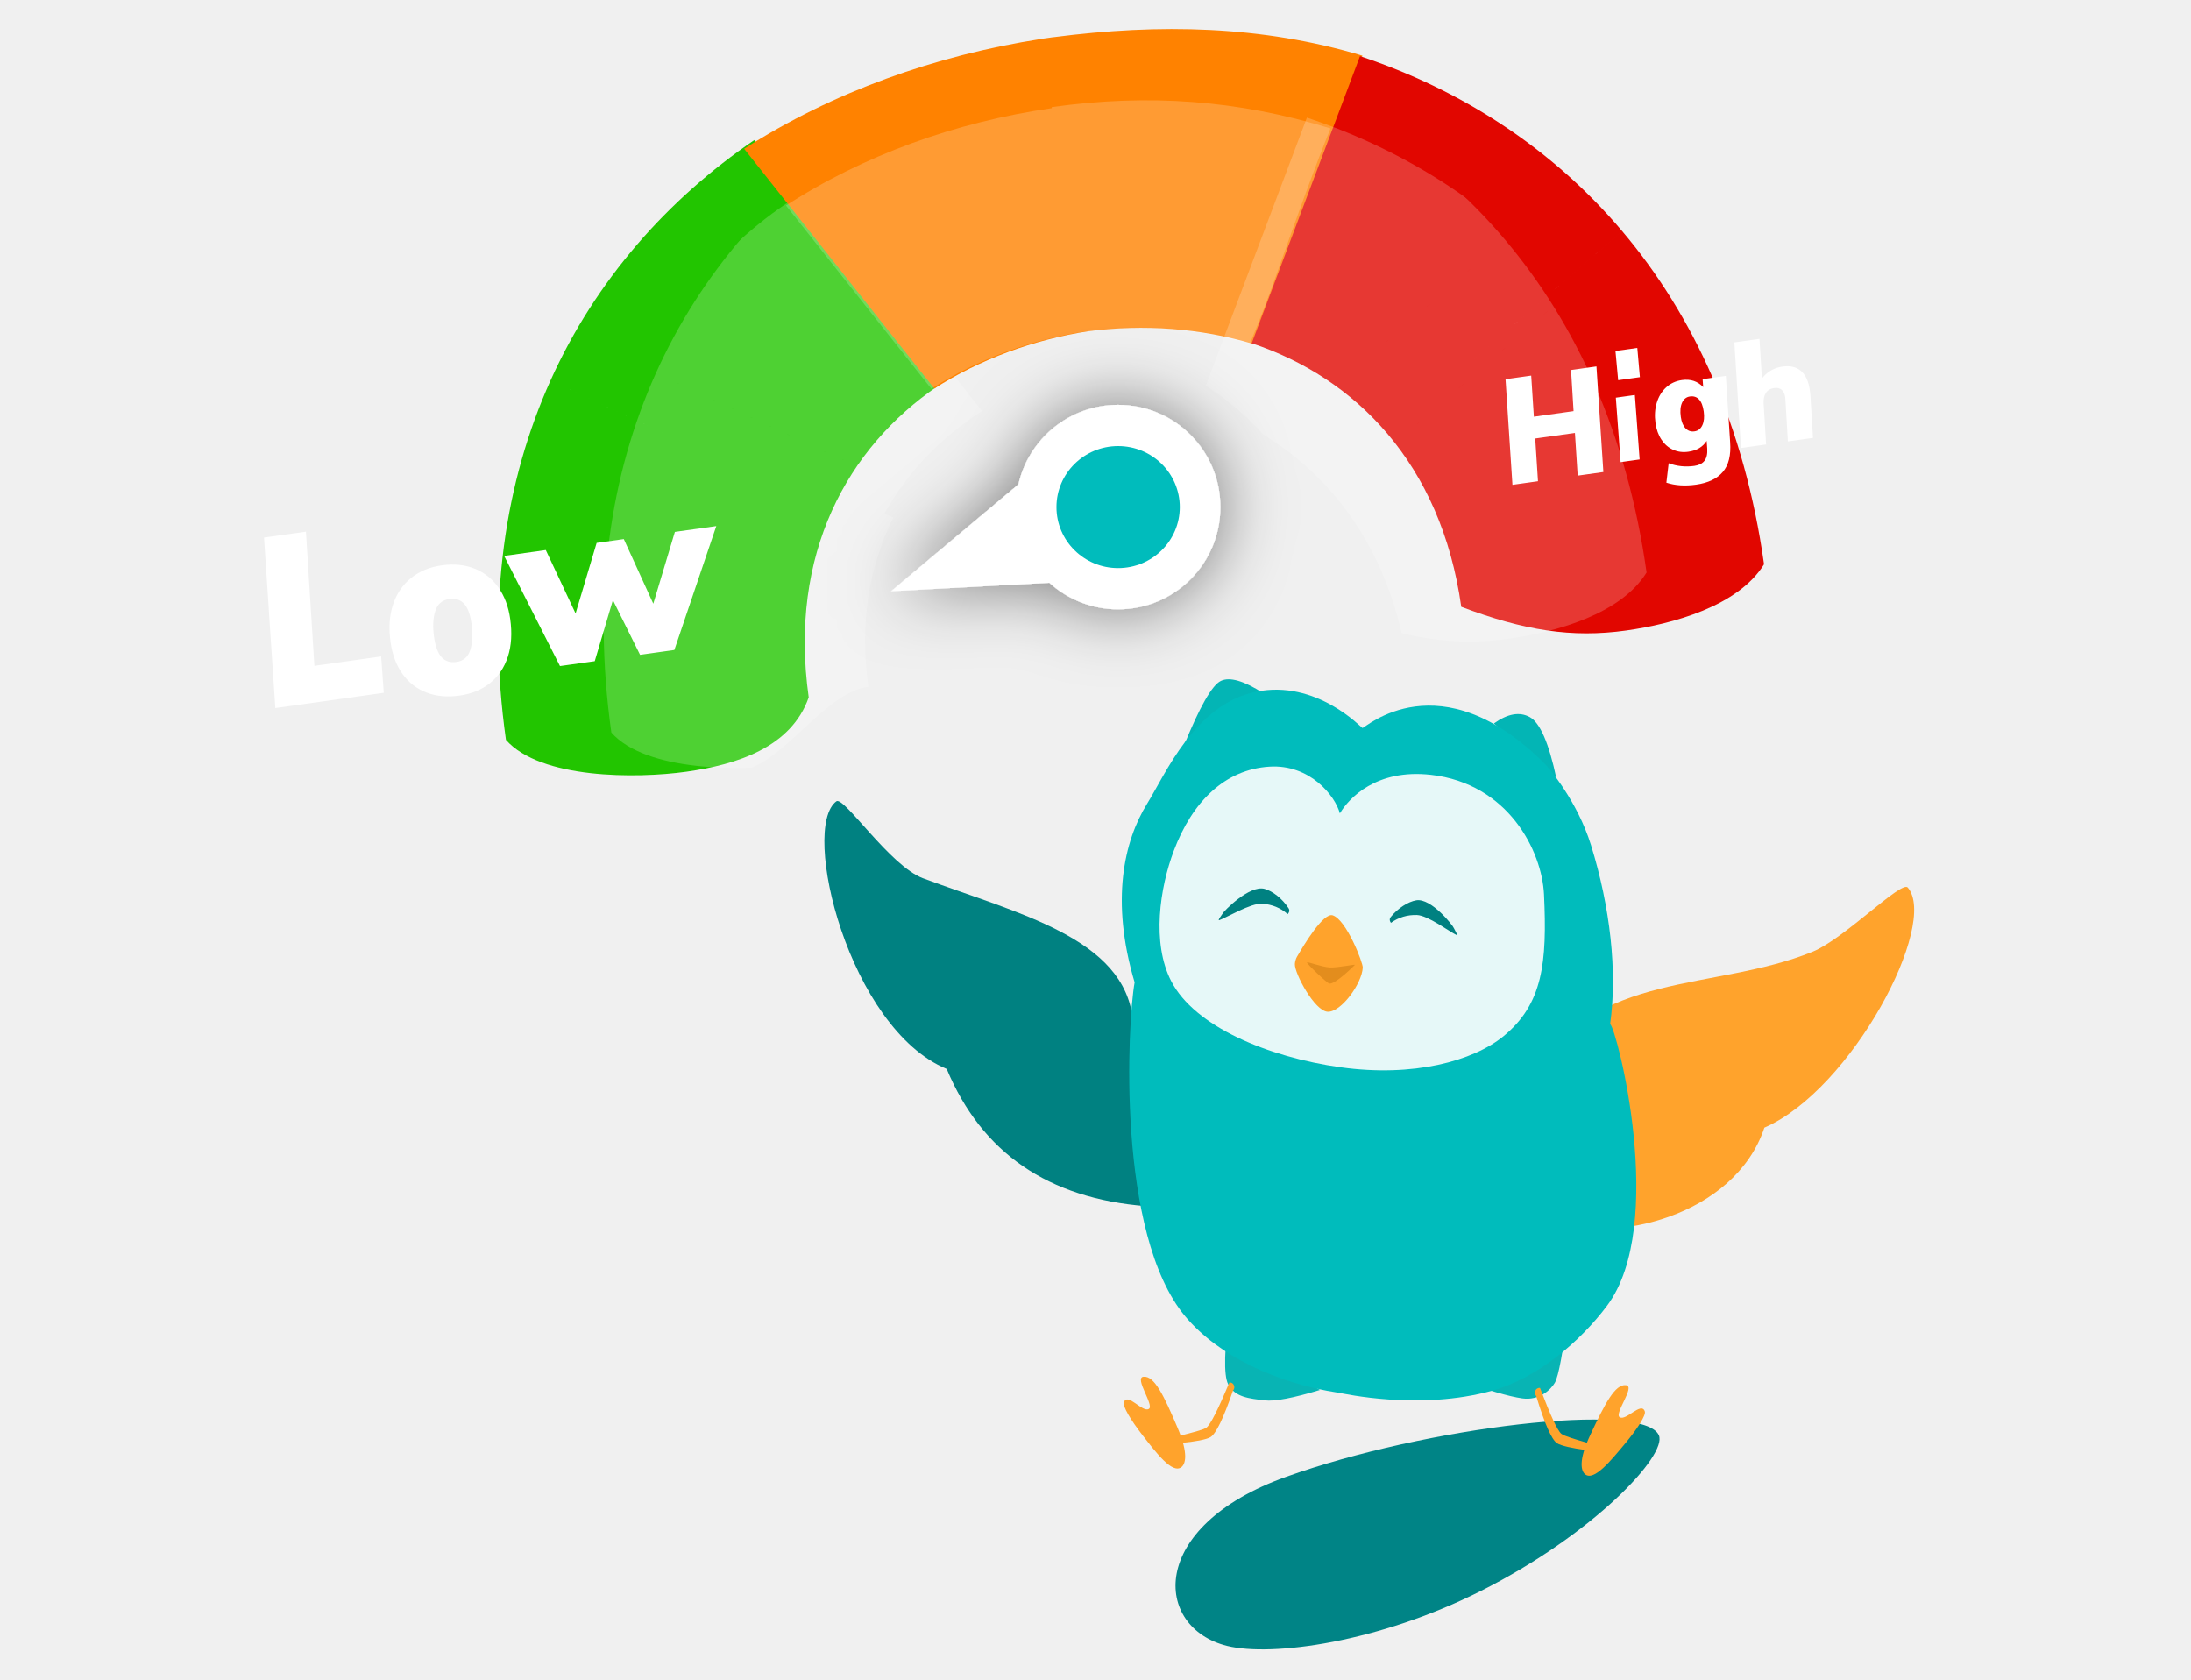
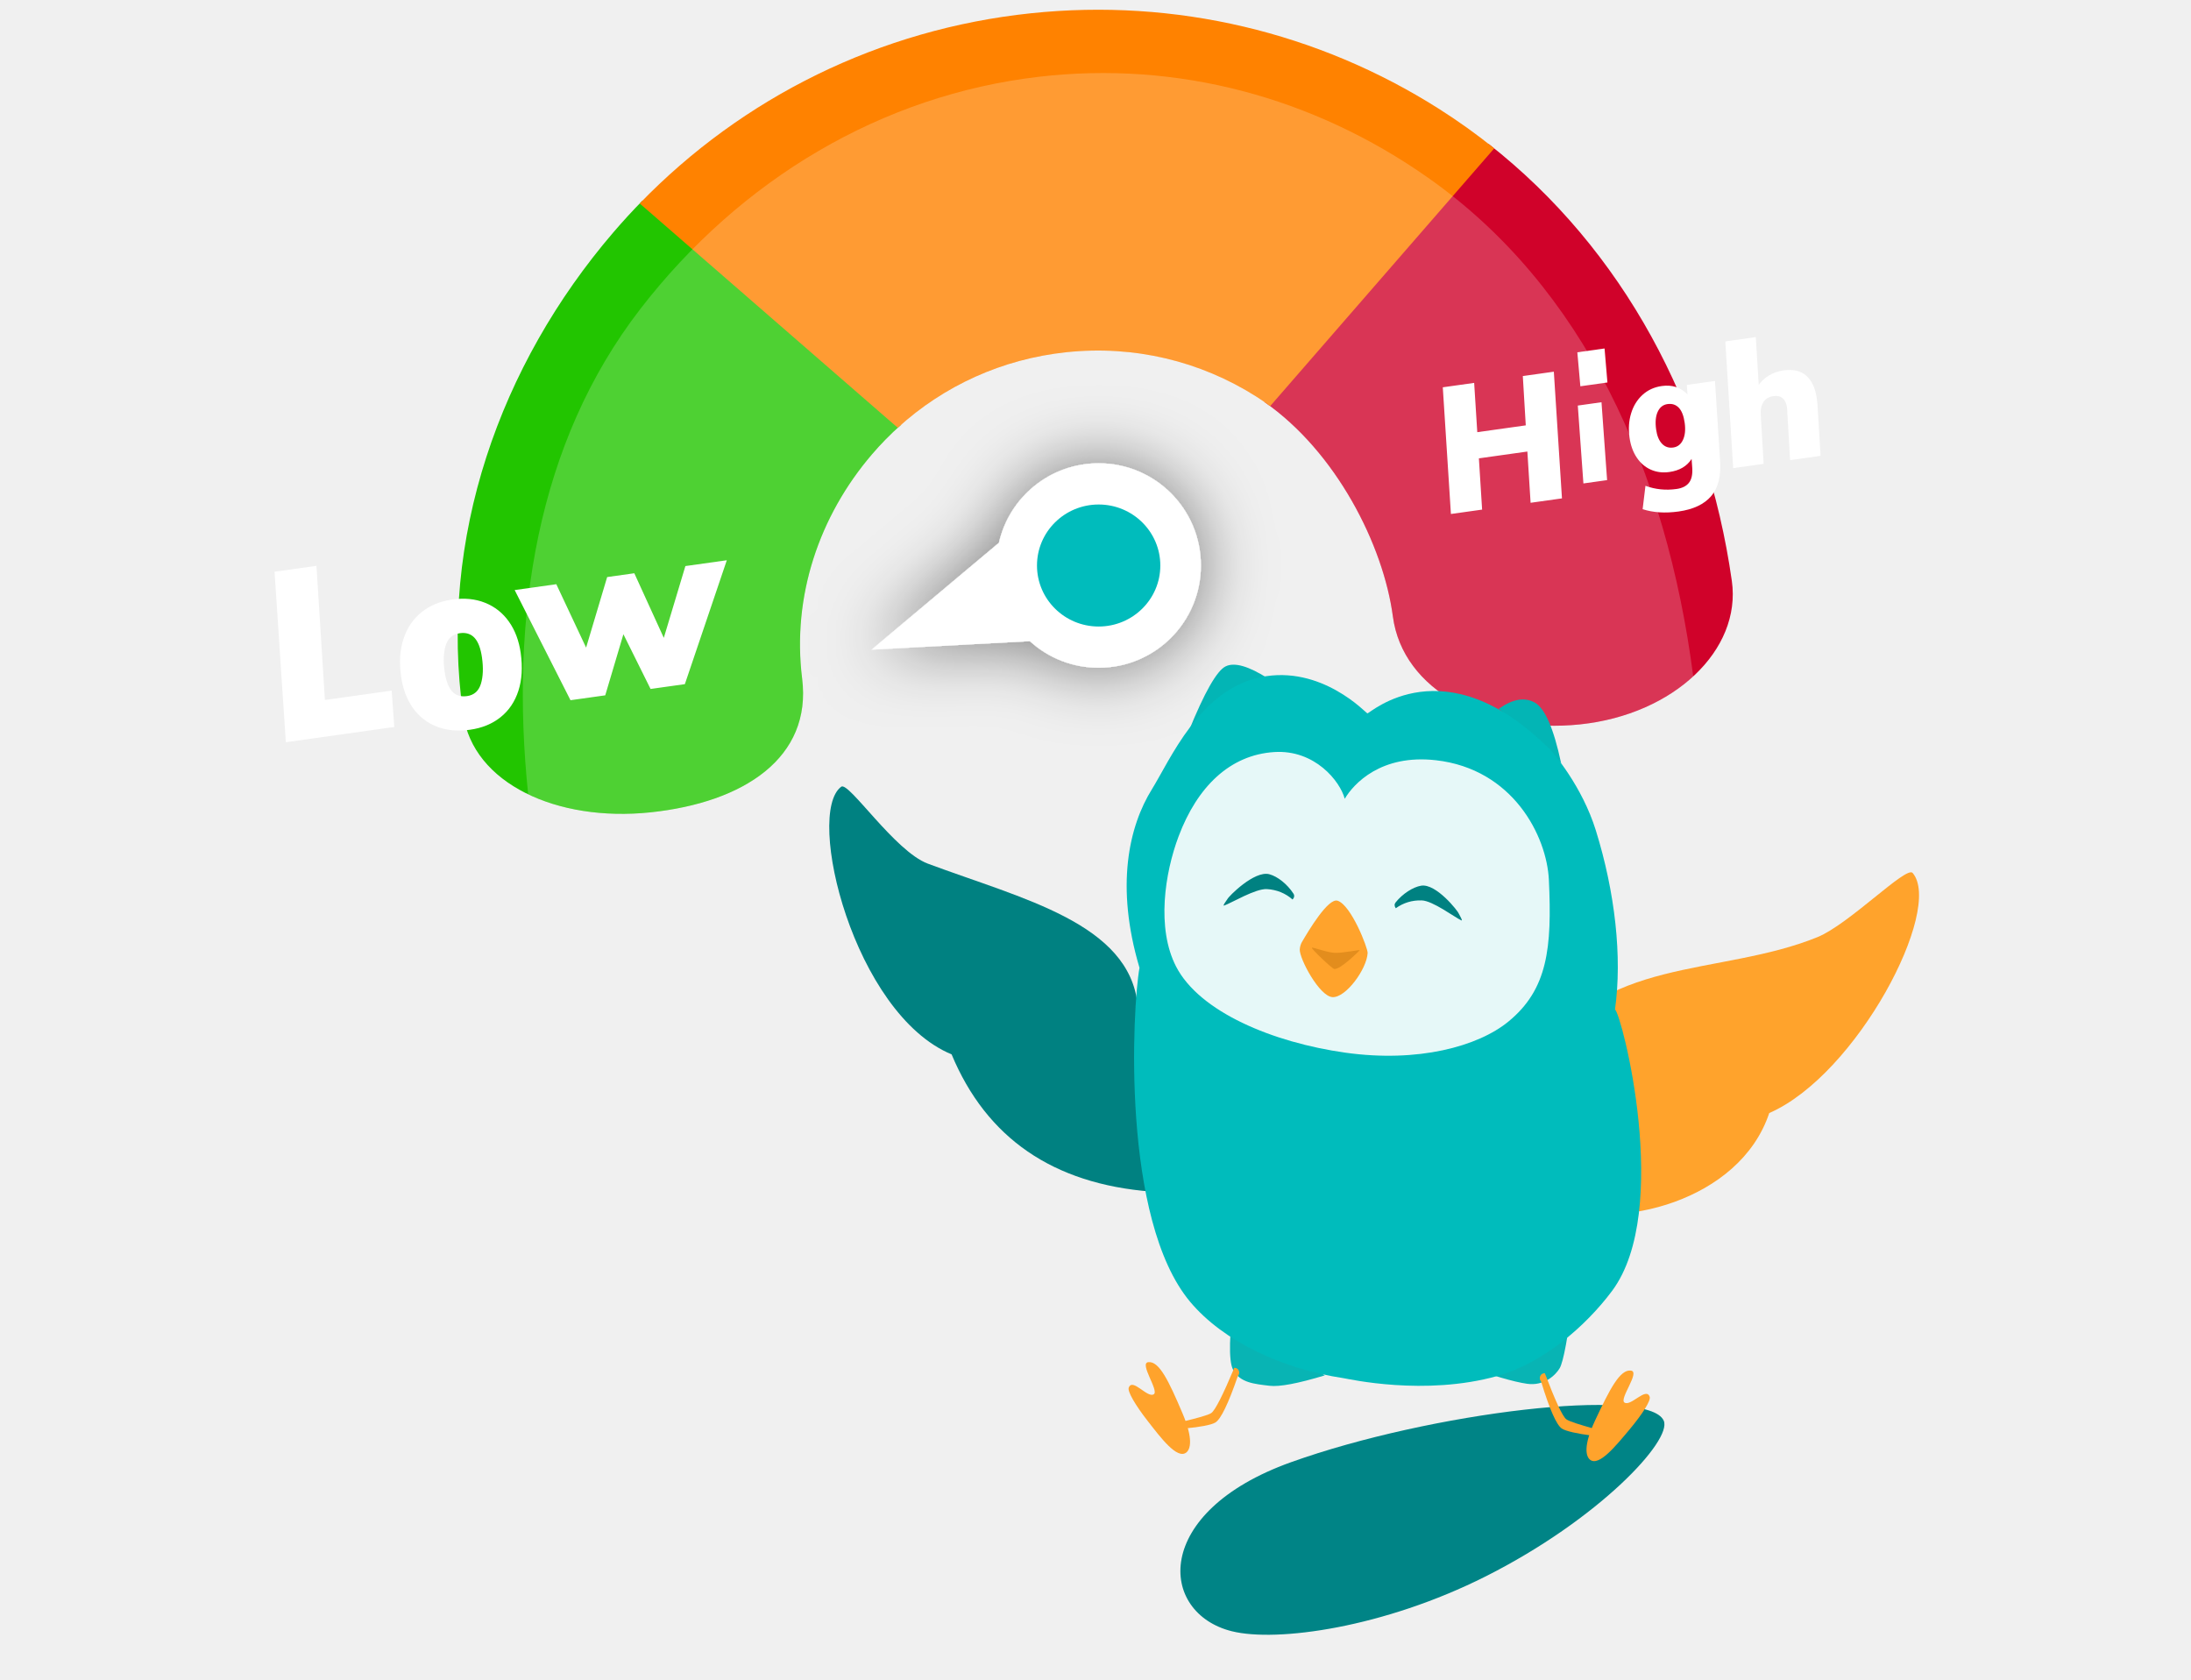
- <svg xmlns="http://www.w3.org/2000/svg" xmlns:xlink="http://www.w3.org/1999/xlink" width="450" height="345" viewBox="0 0 450 345">
+ <svg xmlns="http://www.w3.org/2000/svg" width="450" height="345" viewBox="0 0 450 345">
  <defs>
-     <path id="a" d="M86.93 50.312L33.872 84.594C27.607 74.66 18.835 67.212 8.809 62.245L39.044 6.943c19.328 9.576 36.24 23.938 48.32 43.088 12.08 19.15 19.328 43.087 19.328 71.812-5.898 8.938-25.363 11.627-35.815 11.627-10.48 0-21.986-1.959-26.979-11.627 0-14.9-3.76-27.316-10.025-37.25l53.491-34.562z" />
-     <path id="c" d="M68.574 69.802c-11.446.167-22.847 2.59-33.022 7.27C24.944 59.059 15.608 39.618 5 21.606 24.59 12.597 45.356 9.25 67.302 9.014V9c.39 0 .78.001 1.17.004C68.93 9 69.387 9 69.845 9v.019c22.036.322 43.984 4.838 63.574 13.847-10.607 18.013-21.215 36.193-31.822 54.206-10.175-4.68-21.577-7.103-33.023-7.27z" />
-     <path id="e" d="M81.483 84.604L27.99 50.041c12.08-19.15 28.993-33.512 48.32-43.087l30.235 55.301c-10.025 4.967-18.798 12.417-25.063 22.349zm0 0c-6.266 9.933-10.026 22.35-10.026 37.249-12.074 6.609-21.62 9.531-32.87 9.531-9.682 0-23.471-1.75-29.924-9.531 0-28.725 7.248-52.663 19.328-71.812l53.492 34.563z" />
-     <filter id="g" width="178.3%" height="225.6%" x="-39.1%" y="-62.8%" filterUnits="objectBoundingBox">
+     <filter id="a" width="178.3%" height="225.6%" x="-39.1%" y="-62.8%" filterUnits="objectBoundingBox">
      <feOffset in="SourceAlpha" result="shadowOffsetOuter1" />
      <feGaussianBlur in="shadowOffsetOuter1" result="shadowBlurOuter1" stdDeviation="7" />
      <feColorMatrix in="shadowBlurOuter1" result="shadowMatrixOuter1" values="0 0 0 0 0 0 0 0 0 0 0 0 0 0 0 0 0 0 0.5 0" />
      <feMerge>
        <feMergeNode in="shadowMatrixOuter1" />
        <feMergeNode in="SourceGraphic" />
      </feMerge>
    </filter>
  </defs>
  <g fill="none" fill-rule="evenodd">
-     <g transform="translate(87.443 23.818)">
-       <mask id="b" fill="#fff">
-         <use xlink:href="#a" />
-       </mask>
-       <use fill="#22C500" transform="scale(-1 1) rotate(8 0 -755.667)" xlink:href="#a" />
-       <path fill="#FFF" fill-opacity=".2" d="M44.903 85.15c-5.932-7.94-13.848-13.975-22.796-18.105l29.251-49.853c16.886 6.796 32.98 21.184 44.594 37.762l.127-.075c11.945 17.333 19.994 49.788 19.994 75.788-5.623 11.197-22.795 2.751-33.947 2.751-9.543 0-19.48-13.54-29.023-13.54 0-13.485-3.718-24.724-9.913-33.715l1.713-1.013z" mask="url(#b)" transform="scale(-1 1) rotate(8 0 -911.203)" />
+     <g fill-rule="nonzero">
+       <path fill="#D0022A" d="M305.744 29.565c27.585 21.632 44.853 53.858 49.951 89.75 2.02 14.223-11.925 27.445-31.15 29.466-19.224 2.02-36.446-6.926-38.466-22.15-1.948-14.674-11.64-33.81-26.397-44.077l46.062-52.99z" />
+       <path fill="#22C500" d="M184.988 87.312a61.613 61.613 0 0 0-5.882 5.987c-10.868 12.681-16.463 29.187-14.359 46.085 2.02 16.224-11.926 25.446-31.15 27.466-19.224 2.02-36.446-5.925-38.466-20.15-5.132-36.122 7.561-71.808 30.824-98.952 1.93-2.253 3.93-4.433 5.997-6.54l53.036 46.104z" />
+       <path fill="#FF8200" d="M260.876 83.412a47.363 47.363 0 0 0-2.874-1.974c-11.522-7.298-25.087-10.555-38.965-9.097-13.165 1.384-25.173 6.87-34.655 15.516l-52.995-46.069c21.147-21.823 49.35-35.807 80.333-39.063 29.698-3.121 59.014 3.917 83.738 19.577a125.405 125.405 0 0 1 11.435 8.174l-46.017 52.936z" />
+       <path fill="#FFF" fill-opacity=".2" d="M108.478 163.146c-3.8-36.492 1.82-72.21 23.026-99.673 20.642-26.733 49.685-43.95 81.871-47.705 28.35-3.307 56.335 4.15 79.937 20.743 31.968 22.475 48.955 60.012 54.454 102.413-5.629 5.179-13.79 8.866-23.22 9.857-19.225 2.02-36.447-6.926-38.467-22.15-2.02-15.224-12.378-35.25-28.077-45.193-11.522-7.298-25.087-10.555-38.965-9.097-15.747 1.656-29.837 9.18-39.93 20.958-10.869 12.681-16.464 29.187-14.36 46.085 2.02 16.224-11.926 25.446-31.15 27.466-9.353.983-18.233-.393-25.119-3.704z" />
    </g>
-     <g transform="translate(150.017 -1.44)">
-       <mask id="d" fill="#fff">
-         <use xlink:href="#c" />
-       </mask>
-       <use fill="#FF8200" transform="scale(-1 1) rotate(8 0 -946.708)" xlink:href="#c" />
-       <path fill="#FFF" fill-opacity=".2" d="M69.967 77.935l.001.776c-10.435 0-20.87 2.174-30.145 6.523C30.5 69.093 22.293 51.67 12.968 35.53c17.883-8.384 35.98-12.305 56.098-12.305v.218c19.856.088 39.686 4.133 57.336 12.425-9.305 16.14-18.61 32.432-27.916 48.574-8.792-4.131-18.629-6.3-28.519-6.507z" mask="url(#d)" transform="scale(-1 1) rotate(8 0 -942.313)" />
+     <path fill="#FFF" d="M33.093 37.179L.594 38.917l26.14-21.938C28.855 7.623 37.22.637 47.217.637c11.598 0 21 9.402 21 21s-9.402 21-21 21a20.923 20.923 0 0 1-14.123-5.458z" filter="url(#a)" transform="translate(178.432 94.515)" />
+     <path fill="#FFF" fill-rule="nonzero" d="M58.707 152.446l-2.32-35.018 8.61-1.21 1.735 27.555 13.712-1.927.538 7.47-22.275 3.13zm37.81-2.559c-2.52.354-4.785.141-6.798-.639-2.014-.78-3.651-2.059-4.913-3.836-1.262-1.778-2.073-3.945-2.432-6.5-.407-2.893-.24-5.463.503-7.71.741-2.249 1.974-4.068 3.697-5.46 1.723-1.39 3.83-2.26 6.318-2.61 2.49-.35 4.734-.126 6.735.674 2 .799 3.632 2.087 4.894 3.864 1.262 1.778 2.07 3.928 2.425 6.45.411 2.926.254 5.512-.473 7.758-.727 2.245-1.946 4.054-3.657 5.426-1.71 1.373-3.81 2.234-6.3 2.583zm-.592-6.915c1.433-.201 2.379-1.033 2.837-2.494.457-1.461.535-3.265.234-5.41-.265-1.882-.773-3.232-1.524-4.053-.751-.82-1.764-1.14-3.038-.961-1.46.205-2.42 1.03-2.88 2.475-.46 1.444-.543 3.207-.25 5.286.273 1.948.787 3.34 1.54 4.176.754.837 1.78 1.164 3.081.981zm44.844-26.706l8.507-1.195-8.616 25.447-7.042.99-5.58-11.24-3.73 12.548-7.136 1.002-11.468-22.624 8.554-1.202 6.119 13.023 4.325-14.49 5.576-.784 6.058 13.27 4.433-14.745z" />
+     <ellipse cx="225.648" cy="116.152" fill="#00BCBC" rx="12.665" ry="12.531" />
+     <path fill="#FFF" fill-rule="nonzero" d="M312.764 77.239l6.372-.896 1.669 26.021-6.442.905-.663-10.527-9.958 1.4.663 10.527-6.407.9-1.669-26.02 6.442-.906.641 10.124 9.959-1.4-.607-10.128zm12.445 22.057L324.058 83.3l4.866-.684 1.152 15.996-4.867.684zm-1.247-26.938l5.589-.785.591 6.985-5.559.782-.621-6.982zm28.271 5.886l1.046 16.36c.228 3.182-.38 5.614-1.826 7.295-1.445 1.681-3.676 2.734-6.693 3.158-2.759.387-5.22.229-7.386-.476l.579-4.797c2.039.746 4.168.963 6.388.65 1.142-.16 1.985-.577 2.527-1.252.543-.675.776-1.675.7-3.002l-.138-1.916c-.955 1.495-2.478 2.39-4.568 2.683-1.38.194-2.65.032-3.81-.485-1.16-.517-2.123-1.344-2.887-2.48-.764-1.137-1.26-2.51-1.486-4.12-.249-1.772-.14-3.424.326-4.956.466-1.532 1.244-2.797 2.334-3.795 1.09-.998 2.412-1.606 3.964-1.824 2.133-.3 3.895.274 5.286 1.72l-.143-1.95 5.787-.813zm-8.583 13.674c.919-.129 1.59-.658 2.016-1.587.426-.929.54-2.095.343-3.5-.201-1.428-.605-2.458-1.21-3.089-.606-.63-1.378-.88-2.315-.748-.919.129-1.59.658-2.017 1.587-.425.93-.532 2.146-.32 3.65.179 1.278.578 2.245 1.197 2.9.619.654 1.388.916 2.306.787zm22.688-15.845c1.936-.272 3.48.088 4.63 1.08 1.15.991 1.879 2.571 2.183 4.74.072.513.117.912.133 1.195l.635 10.541-6.26.88-.6-10.297-.04-.53c-.121-.862-.416-1.493-.883-1.89-.467-.399-1.093-.543-1.877-.433-.945.133-1.64.546-2.083 1.239-.444.692-.625 1.58-.543 2.662l.596 10.012-6.26.88-1.613-26.03 6.26-.879.601 9.797c.55-.767 1.265-1.414 2.143-1.942.878-.528 1.87-.87 2.978-1.025z" />
+     <path fill="#008486" d="M341.707 291.798c-3.127-7.083-47.826-1.754-76.543 8.524-28.717 10.278-27.19 31.001-12.139 34.73 9.249 2.29 31.18-.732 52.123-11.28 23.185-11.676 38.347-27.926 36.56-31.974z" />
+     <path fill="#03B5B5" d="M260.452 139.365c-3.994-2.55-6.9-3.386-8.716-2.504-1.817.882-4.36 5.357-7.63 13.424l16.346-10.92zM320.638 156.778c-1.53-7.18-3.343-11.342-5.44-12.49-2.095-1.147-4.554-.711-7.377 1.308l12.817 11.182z" />
+     <path fill="#08B4B4" d="M300.364 280.325c6.097 2.205 10.53 3.504 13.296 3.897 3.455.49 5.831-1.76 6.674-3.2.778-1.328 1.72-6.46 2.826-15.395l-22.796 14.698z" />
+     <g fill="#FFA32C">
+       <path d="M317.29 282.054c2.138 5.644 3.597 8.788 4.379 9.432 1.171.966 9.984 2.874 9.728 3.445-.256.57-8.996-.388-10.636-1.527-1.094-.76-2.507-3.972-4.239-9.637-.286-.381-.344-.762-.174-1.143.171-.38.485-.57.943-.57z" />
+       <path d="M334.988 281.513c1.935.279-2.46 5.781-1.356 6.554 1.29.903 4.493-3.301 5.192-1.16.248.756-1.425 3.461-4.182 6.75-2.743 3.272-6.256 7.642-8.081 6.148-.818-.67-1.432-2.744 1.046-8.047 3.05-6.529 5.149-10.566 7.381-10.245z" />
    </g>
-     <g transform="translate(248.904 1.368)">
-       <mask id="f" fill="#fff">
-         <use xlink:href="#e" />
-       </mask>
-       <use fill="#E10600" transform="scale(-1 1) rotate(8 0 -754.619)" xlink:href="#e" />
-       <path fill="#FFF" fill-opacity=".2" d="M69.915 97.283L16.424 62.719c12.08-19.15 28.992-33.512 48.32-43.087L94.98 74.934C84.953 79.9 76.18 87.35 69.915 97.283zM59.89 134.53H-2.904c0-28.724 7.247-52.662 19.328-71.812l53.491 34.564c-6.266 9.933-10.025 22.35-10.025 37.248z" mask="url(#f)" transform="scale(-1 1) rotate(8 0 -581.28)" />
+     <path fill="#08B4B4" d="M253.62 265.084c-1.187 8.962-1.315 14.362-.386 16.201 1.393 2.758 4.468 2.972 7.513 3.345 2.03.249 5.813-.463 11.348-2.137-4.945-2.88-8.411-5.2-10.397-6.956-1.986-1.756-4.679-5.24-8.079-10.453z" />
+     <g fill="#FFA32C">
+       <path d="M253.513 280.932c-2.333 5.566-3.901 8.657-4.704 9.273-1.205.925-10.079 2.524-9.843 3.103.236.58 9.004-.073 10.683-1.154 1.12-.721 2.644-3.882 4.572-9.484.3-.37.371-.75.214-1.135-.158-.387-.465-.588-.922-.603z" />
+       <path d="M235.845 279.774c-1.944.21 2.257 5.863 1.127 6.597-1.32.857-4.375-3.456-5.149-1.341-.273.748 1.303 3.51 3.945 6.893 2.627 3.365 5.985 7.855 7.861 6.425.84-.64 1.526-2.692-.765-8.078-2.82-6.632-4.776-10.74-7.019-10.496z" />
    </g>
-     <path fill="#FFF" d="M33.093 37.179L.594 38.917l26.14-21.938C28.855 7.623 37.22.637 47.217.637c11.598 0 21 9.402 21 21s-9.402 21-21 21a20.923 20.923 0 0 1-14.123-5.458z" filter="url(#g)" transform="translate(182.432 82.515)" />
-     <path fill="#FFF" fill-rule="nonzero" d="M56.547 145.43l-2.32-35.018 8.61-1.21 1.735 27.555 13.712-1.927.539 7.47-22.276 3.13zm37.81-2.558c-2.519.354-4.785.14-6.798-.64-2.014-.78-3.651-2.059-4.913-3.836-1.262-1.778-2.073-3.944-2.432-6.5-.407-2.893-.24-5.463.503-7.71.741-2.248 1.974-4.068 3.697-5.459s3.83-2.261 6.318-2.611c2.49-.35 4.734-.125 6.735.674 2 .799 3.632 2.087 4.894 3.865 1.262 1.777 2.07 3.927 2.425 6.45.411 2.925.254 5.511-.473 7.757-.727 2.246-1.946 4.055-3.657 5.427-1.71 1.372-3.81 2.233-6.3 2.583zm-.592-6.916c1.433-.201 2.379-1.032 2.837-2.494.457-1.46.535-3.264.234-5.41-.265-1.881-.772-3.232-1.524-4.052-.751-.82-1.764-1.141-3.037-.962-1.46.205-2.42 1.03-2.88 2.475-.46 1.445-.544 3.207-.252 5.286.274 1.948.788 3.34 1.541 4.177.754.836 1.78 1.163 3.081.98zm44.844-26.706l8.507-1.195-8.616 25.447-7.042.99-5.579-11.239-3.73 12.547-7.136 1.003-11.469-22.624 8.554-1.203L118.217 126l4.325-14.491 5.576-.784 6.058 13.27 4.433-14.745z" />
-     <g>
-       <path fill="#008486" d="M340.707 294.798c-3.127-7.083-47.826-1.754-76.543 8.524-28.717 10.278-27.19 31.001-12.139 34.73 9.249 2.29 31.18-.732 52.123-11.28 23.185-11.676 38.347-27.926 36.56-31.974z" />
-       <path fill="#03B5B5" d="M259.452 142.365c-3.994-2.55-6.9-3.386-8.716-2.504-1.817.882-4.36 5.357-7.63 13.424l16.346-10.92zM319.638 159.778c-1.53-7.18-3.343-11.342-5.44-12.49-2.095-1.147-4.554-.711-7.377 1.308l12.817 11.182z" />
-       <path fill="#08B4B4" d="M299.364 283.325c6.097 2.205 10.53 3.504 13.296 3.897 3.455.49 5.831-1.76 6.674-3.2.778-1.328 1.72-6.46 2.826-15.395l-22.796 14.698z" />
-       <g fill="#FFA32C">
-         <path d="M316.29 285.054c2.138 5.644 3.597 8.788 4.379 9.432 1.171.966 9.984 2.874 9.728 3.445-.256.57-8.996-.388-10.636-1.527-1.094-.76-2.507-3.972-4.239-9.637-.286-.381-.344-.762-.174-1.143.171-.38.485-.57.943-.57z" />
-         <path d="M333.988 284.513c1.935.279-2.46 5.781-1.356 6.554 1.29.903 4.493-3.301 5.192-1.16.248.756-1.425 3.461-4.182 6.75-2.743 3.272-6.256 7.642-8.081 6.148-.818-.67-1.432-2.744 1.046-8.047 3.05-6.529 5.149-10.566 7.381-10.245z" />
-       </g>
-       <path fill="#08B4B4" d="M252.62 268.084c-1.187 8.962-1.315 14.362-.386 16.201 1.393 2.758 4.468 2.972 7.513 3.345 2.03.249 5.813-.463 11.348-2.137-4.945-2.88-8.411-5.2-10.397-6.956-1.986-1.756-4.679-5.24-8.079-10.453z" />
-       <g fill="#FFA32C">
-         <path d="M252.513 283.932c-2.333 5.566-3.901 8.657-4.704 9.273-1.205.925-10.079 2.524-9.843 3.103.236.58 9.004-.073 10.683-1.154 1.12-.721 2.644-3.882 4.572-9.484.3-.37.371-.75.214-1.135-.158-.387-.465-.588-.922-.603z" />
-         <path d="M234.845 282.774c-1.944.21 2.257 5.863 1.127 6.597-1.32.857-4.375-3.456-5.149-1.341-.273.748 1.303 3.51 3.945 6.893 2.627 3.365 5.985 7.855 7.861 6.425.84-.64 1.526-2.692-.765-8.078-2.82-6.632-4.776-10.74-7.019-10.496z" />
-       </g>
-       <path fill="#008181" d="M232.673 209.528c-1.673-16.928-23.68-21.891-43.115-29.144-6.787-2.532-16.248-16.933-17.779-15.8-7.46 5.526 2.568 46.66 22.666 54.975 7.174 17.21 20.835 26.604 40.985 28.182-1.626-23.327-2.545-36.065-2.757-38.213z" />
-       <path fill="#FFA32C" d="M315.561 220.695c11.507-21.383 36.685-17.047 56.723-25.218 6.5-2.65 18.243-14.702 19.545-13.18 6.344 7.418-11.382 41.44-29.453 49.317-6.086 18.253-31.28 24.082-43.946 19.128-10.035-3.925-4.548-26.927-2.869-30.047z" />
-       <path fill="#00BCBC" d="M317.382 156.985c-21.655-21.78-37.09-7.391-37.544-7.455-.228-.032-9.43-10.04-21.936-7.44-12.506 2.6-18.552 16.943-22.312 23.008-4.711 7.597-7.56 19.852-2.554 36.677-1.463 8.072-3.8 51.727 10.44 68.65 6.762 8.035 18.745 13.722 31.482 15.645 1.03.155 16.647 3.722 31.547-.44 9.299-2.597 18.101-10.135 23.572-17.46 12.397-16.598 1.96-57.045.62-57.83 1.51-10.749.026-24.045-3.936-36.786-2.824-9.08-8.725-15.91-9.38-16.569z" />
-       <path fill="#FFF" d="M275.19 167.065c1.83-3.09 7.45-9.199 18.722-7.918 15.828 1.798 22.78 15.566 23.206 24.58.663 14.013-.25 22.488-8.322 29.103-6.217 5.095-18.542 8.48-33.482 6.38-14.94-2.1-29.959-8.38-34.757-17.676-4.07-7.888-2.332-19.216.523-26.788 3.818-10.123 10.497-16.698 19.636-17.28 8.321-.53 13.515 5.983 14.474 9.599z" opacity=".901" />
-       <path fill="#FFA32C" d="M273.721 188.001c-1.927-.624-5.946 6.12-7.352 8.532-.205.353-.39.949-.418 1.47-.098 1.87 4.029 9.66 6.732 9.801 2.73.143 7.036-5.743 7.21-9.07.052-.981-3.361-9.823-6.172-10.733z" />
-       <path fill="#E38D1D" d="M268.44 197.667c.166-.182 2.99.951 4.72 1.042 1.553.081 5.29-.723 5.112-.527-.179.196-4.048 4.048-5.245 3.836-.471-.083-4.754-4.169-4.587-4.351z" />
-       <path fill="#008181" d="M285.67 189.546c-.305-.448-.313-.851-.022-1.21 1.455-1.795 3.559-3.134 5.217-3.419 3.093-.53 7.642 5.28 7.762 5.757.028.112.922 1.558.498 1.36-1.385-.648-5.857-4.028-8.12-4.097-1.971-.06-3.75.477-5.335 1.61zM264.48 187.757c.367-.425.422-.833.167-1.225-1.276-1.96-3.269-3.52-4.931-3.968-3.1-.834-8.44 4.625-8.62 5.097-.041.11-1.127 1.493-.67 1.332 1.493-.525 6.466-3.525 8.79-3.379 2.022.128 3.777.842 5.265 2.143z" />
-     </g>
-     <path fill="#FFF" fill-rule="nonzero" d="M322.671 75.998l5.218-.733 1.42 21.689-5.275.741-.564-8.774-8.155 1.146.565 8.774-5.246.737-1.42-21.688 5.274-.742.547 8.44 8.154-1.147-.518-8.443zm10.18 18.92l-.98-13.239 3.906-.549.98 13.238-3.907.55zm-1.058-22.826l4.486-.63.531 6.005-4.462.627-.555-6.002zm22.668 5.115l.884 13.637c.192 2.653-.306 4.679-1.495 6.078-1.189 1.4-3.026 2.274-5.512 2.623-2.273.32-4.302.184-6.087-.406l.47-3.998c1.682.625 3.437.808 5.266.551.94-.132 1.635-.479 2.08-1.04.447-.562.638-1.396.573-2.501l-.116-1.598c-.785 1.245-2.038 1.988-3.76 2.23-1.137.16-2.184.024-3.141-.41-.957-.432-1.752-1.122-2.383-2.07-.631-.948-1.041-2.094-1.23-3.436-.207-1.477-.12-2.854.262-4.13.382-1.276 1.022-2.33 1.919-3.16.897-.83 1.985-1.335 3.264-1.515 1.758-.247 3.21.234 4.358 1.442l-.12-1.627 4.768-.67zm-6.433 11.389c.737-.104 1.277-.529 1.618-1.275.342-.745.433-1.682.275-2.809-.161-1.147-.485-1.974-.971-2.48s-1.106-.707-1.859-.6c-.737.103-1.277.527-1.618 1.273-.342.746-.428 1.723-.258 2.93.144 1.027.465 1.803.961 2.328.497.525 1.114.736 1.852.633zm18.063-13.299c1.596-.224 2.869.078 3.818.906.95.828 1.551 2.146 1.805 3.954.06.428.097.76.111.996l.538 8.787-5.158.724-.509-8.582-.033-.442c-.1-.719-.344-1.245-.73-1.577-.386-.333-.902-.454-1.548-.363-.778.11-1.35.453-1.715 1.03-.364.576-.512 1.316-.443 2.218l.504 8.345-5.158.725-1.364-21.696 5.158-.725.509 8.166a5.838 5.838 0 0 1 1.763-1.616 6.384 6.384 0 0 1 2.452-.85z" />
-     <ellipse cx="229.648" cy="104.152" fill="#00BCBC" rx="12.665" ry="12.531" />
+     <path fill="#008181" d="M233.673 206.528c-1.673-16.928-23.68-21.891-43.115-29.144-6.787-2.532-16.248-16.933-17.779-15.8-7.46 5.526 2.568 46.66 22.666 54.975 7.174 17.21 20.835 26.604 40.985 28.182-1.626-23.327-2.545-36.065-2.757-38.213z" />
+     <path fill="#FFA32C" d="M316.561 217.695c11.507-21.383 36.685-17.047 56.723-25.218 6.5-2.65 18.243-14.702 19.545-13.18 6.344 7.418-11.382 41.44-29.453 49.317-6.086 18.253-31.28 24.082-43.946 19.128-10.035-3.925-4.548-26.927-2.869-30.047z" />
+     <path fill="#00BCBC" d="M318.382 153.985c-21.655-21.78-37.09-7.391-37.544-7.455-.228-.032-9.43-10.04-21.936-7.44-12.506 2.6-18.552 16.943-22.312 23.008-4.711 7.597-7.56 19.852-2.554 36.677-1.463 8.072-3.8 51.727 10.44 68.65 6.762 8.035 18.745 13.722 31.482 15.645 1.03.155 16.647 3.722 31.547-.44 9.299-2.597 18.101-10.135 23.572-17.46 12.397-16.598 1.96-57.045.62-57.83 1.51-10.749.026-24.045-3.936-36.786-2.824-9.08-8.725-15.91-9.38-16.569z" />
+     <path fill="#FFF" d="M276.19 164.065c1.83-3.09 7.45-9.199 18.722-7.918 15.828 1.798 22.78 15.566 23.206 24.58.663 14.013-.25 22.488-8.322 29.103-6.217 5.095-18.542 8.48-33.482 6.38-14.94-2.1-29.959-8.38-34.757-17.676-4.07-7.888-2.332-19.216.523-26.788 3.818-10.123 10.497-16.698 19.636-17.28 8.321-.53 13.515 5.983 14.474 9.599z" opacity=".901" />
+     <path fill="#FFA32C" d="M274.721 185.001c-1.927-.624-5.946 6.12-7.352 8.532-.205.353-.39.949-.418 1.47-.098 1.87 4.029 9.66 6.732 9.801 2.73.143 7.036-5.743 7.21-9.07.052-.981-3.361-9.823-6.172-10.733z" />
+     <path fill="#E38D1D" d="M269.44 194.667c.166-.182 2.99.951 4.72 1.042 1.553.081 5.29-.723 5.112-.527-.179.196-4.048 4.048-5.245 3.836-.471-.083-4.754-4.169-4.587-4.351z" />
+     <path fill="#008181" d="M286.67 186.546c-.305-.448-.313-.851-.022-1.21 1.455-1.795 3.559-3.134 5.217-3.419 3.093-.53 7.642 5.28 7.762 5.757.028.112.922 1.558.498 1.36-1.385-.648-5.857-4.028-8.12-4.097-1.971-.06-3.75.477-5.335 1.61zM265.48 184.757c.367-.425.422-.833.167-1.225-1.276-1.96-3.269-3.52-4.931-3.968-3.1-.834-8.44 4.625-8.62 5.097-.041.11-1.127 1.493-.67 1.332 1.493-.525 6.466-3.525 8.79-3.379 2.022.128 3.777.842 5.265 2.143z" />
  </g>
</svg>
